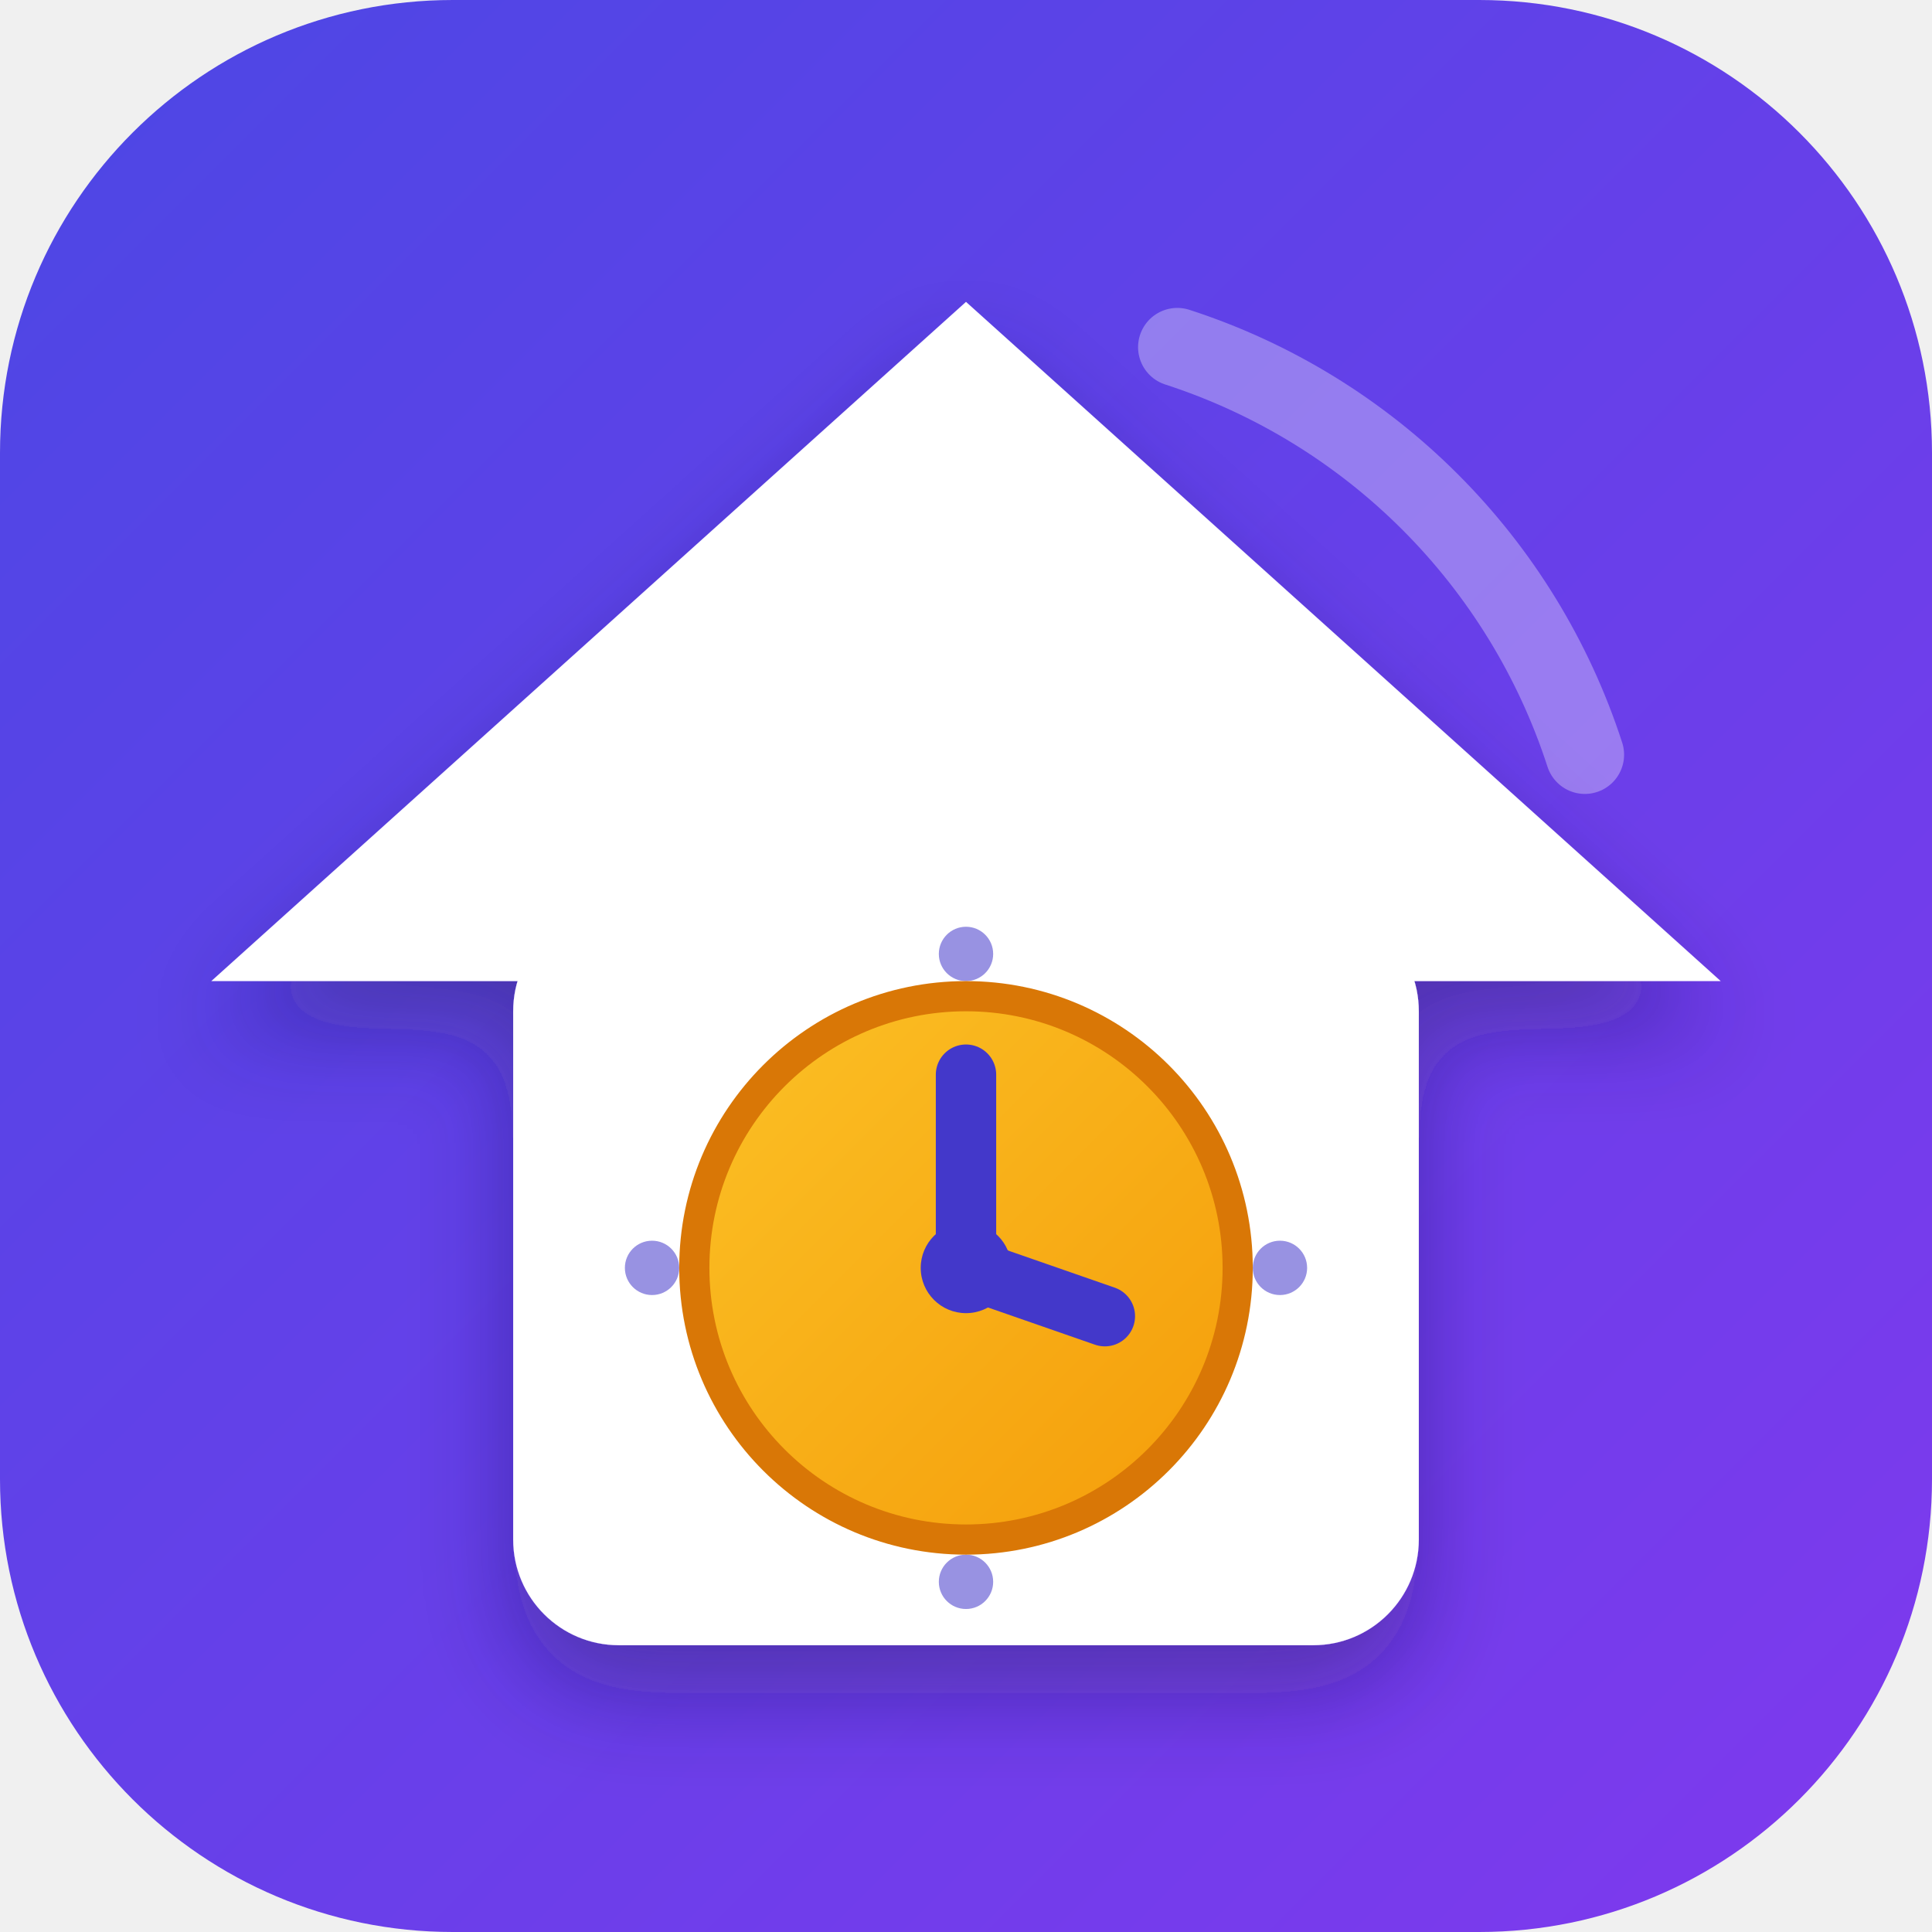
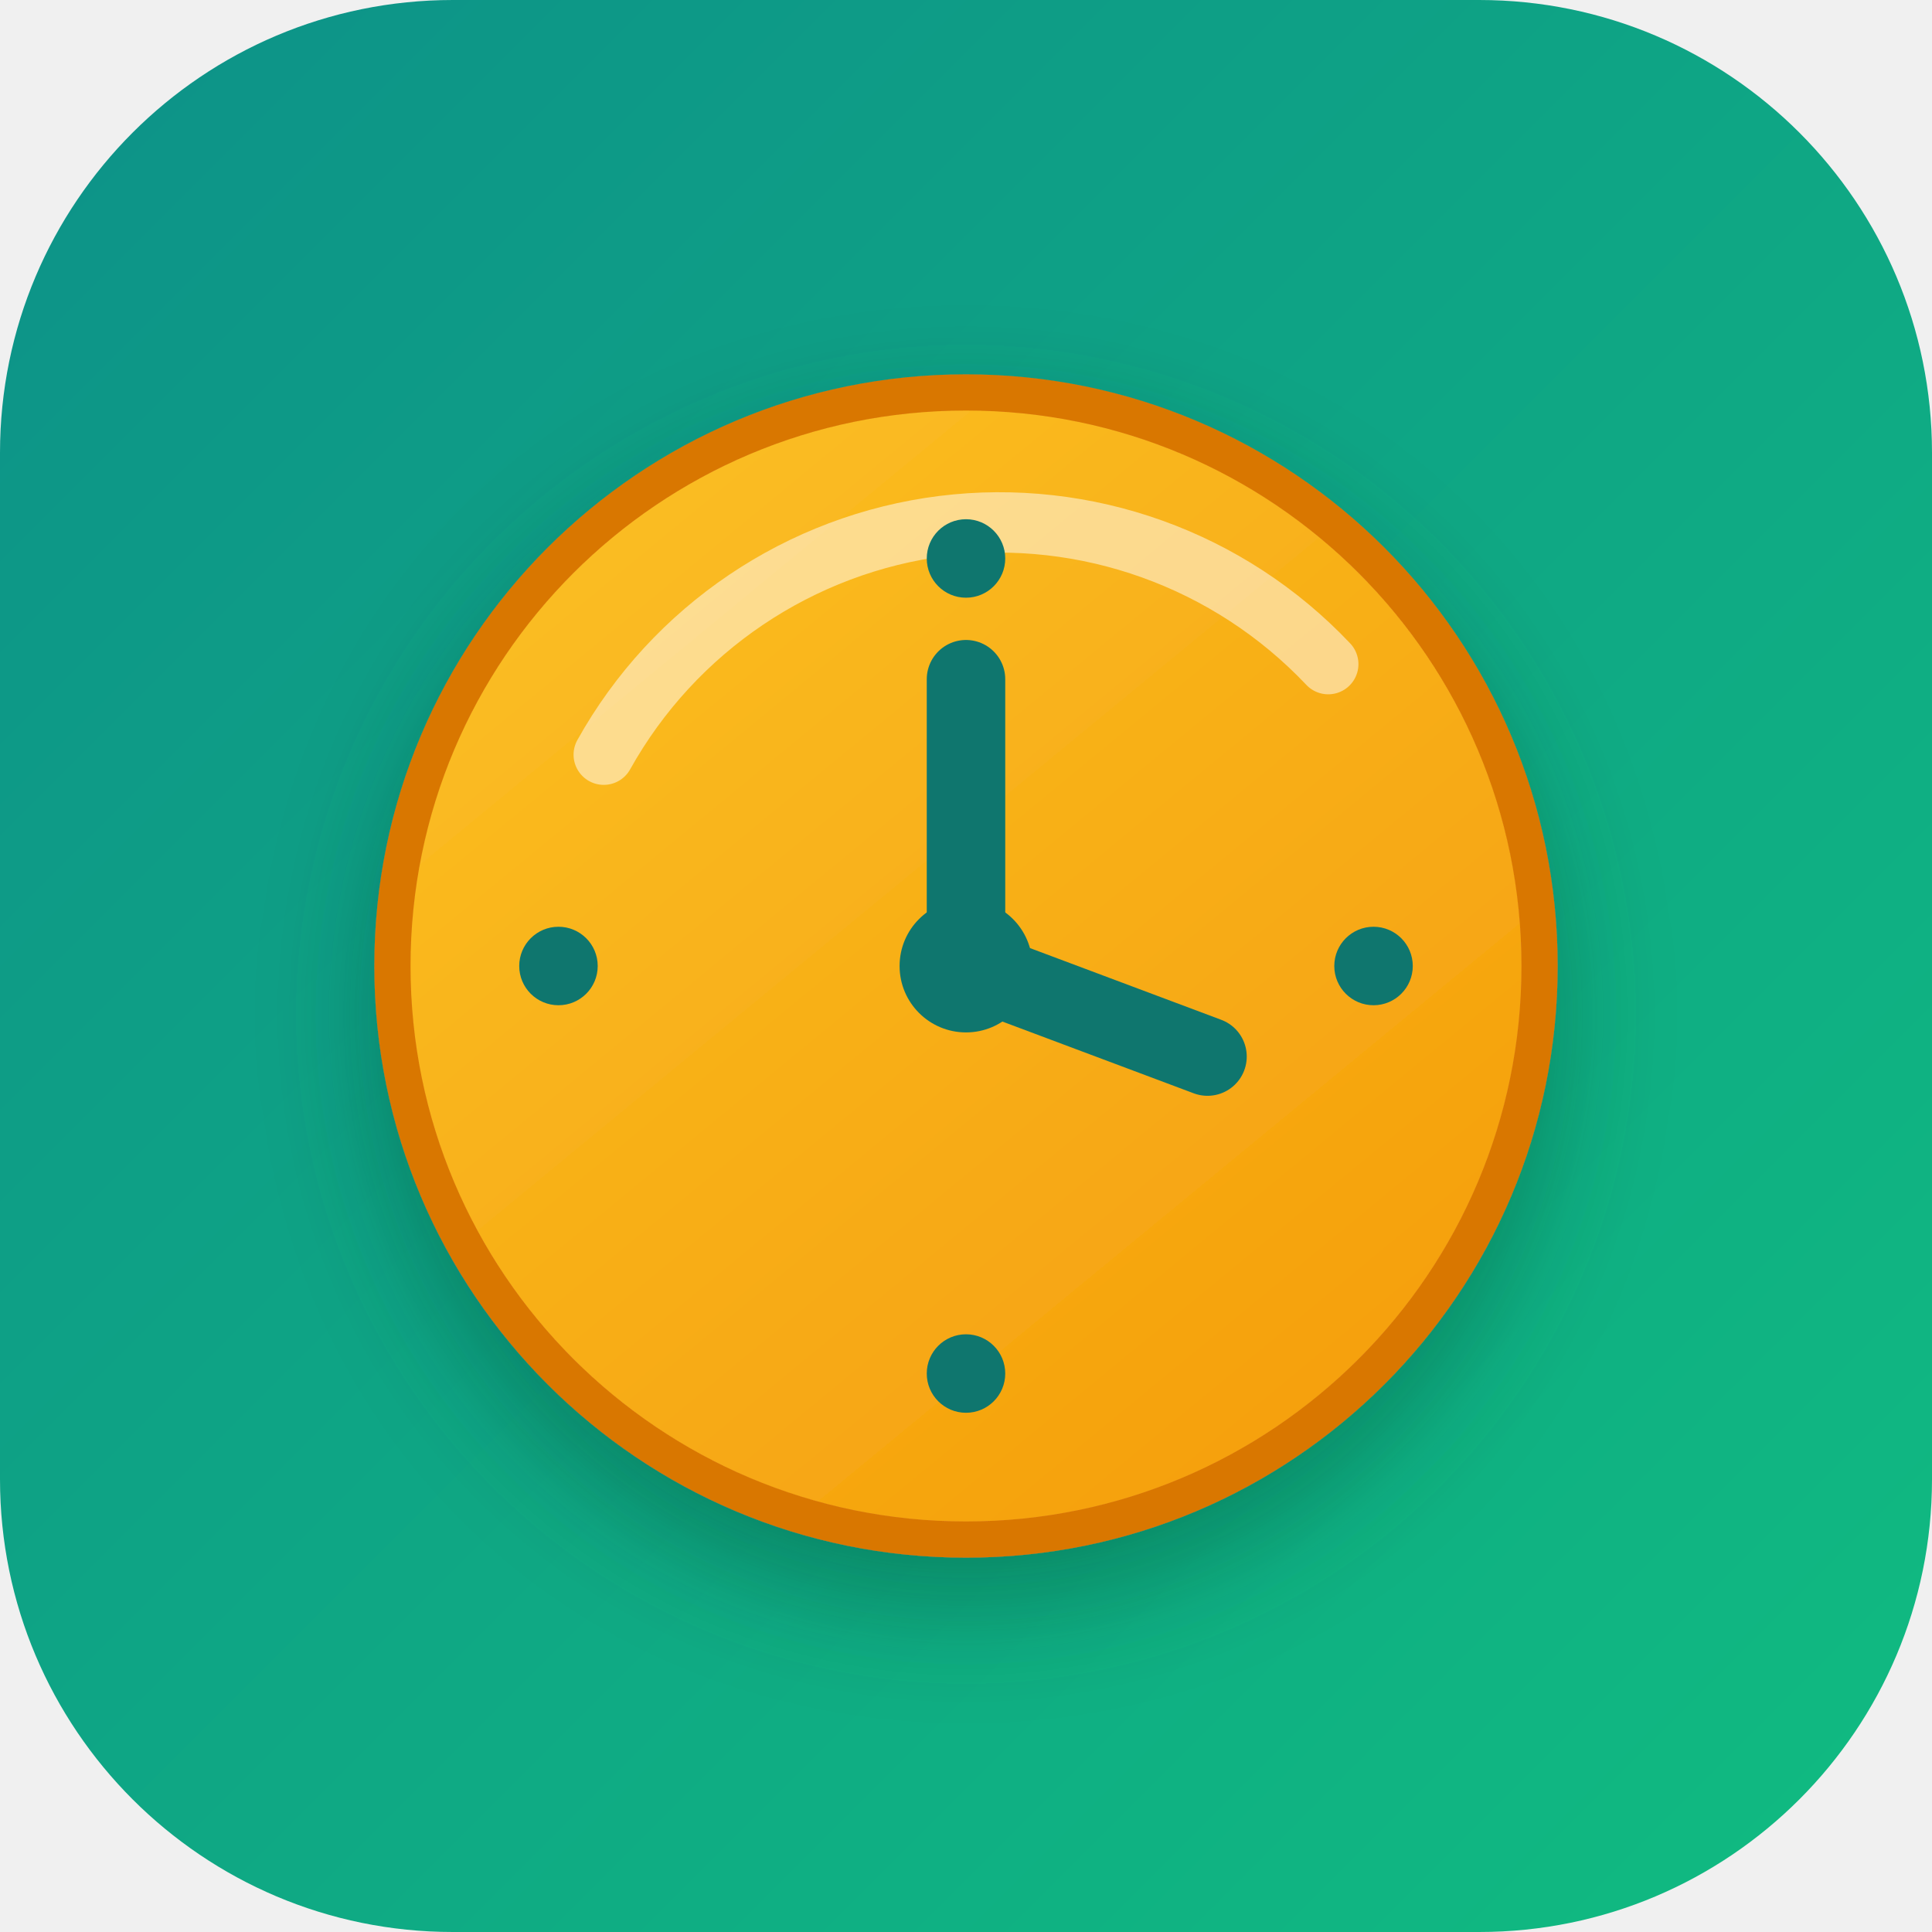
<svg xmlns="http://www.w3.org/2000/svg" width="64" height="64" viewBox="0 0 64 64" fill="none">
  <defs>
    <linearGradient id="tile" x1="4" y1="4" x2="60" y2="60" gradientUnits="userSpaceOnUse">
-       <stop offset="0" stop-color="#4f46e5" />
-       <stop offset="1" stop-color="#7c3aed" />
+       <stop offset="0" stop-color="#0d9488" />
+       <stop offset="1" stop-color="#10b981" />
    </linearGradient>
-     <linearGradient id="coin" x1="24" y1="34" x2="40" y2="50" gradientUnits="userSpaceOnUse">
+     <linearGradient id="coin" x1="18" y1="15" x2="46" y2="49" gradientUnits="userSpaceOnUse">
      <stop offset="0" stop-color="#fbbf24" />
      <stop offset="1" stop-color="#f59e0b" />
    </linearGradient>
-     <filter id="soft" x="-25%" y="-25%" width="150%" height="150%">
-       <feDropShadow dx="0" dy="1.6" stdDeviation="1.6" flood-color="#1e1b4b" flood-opacity="0.35" />
+     <filter id="soft" x="-30%" y="-30%" width="160%" height="160%">
+       <feDropShadow dx="0" dy="1.6" stdDeviation="1.8" flood-color="#064e3b" flood-opacity="0.4" />
    </filter>
  </defs>
  <rect width="64" height="64" rx="15" fill="url(#tile)" />
-   <path d="M39 11.5 A21 21 0 0 1 52.5 25" stroke="#ffffff" stroke-opacity="0.32" stroke-width="2.6" stroke-linecap="round" fill="none" />
  <g filter="url(#soft)">
-     <path d="M32 10 L57 32.5 H7 Z" fill="#ffffff" />
-     <rect x="17" y="30" width="30" height="24.5" rx="3.5" fill="#ffffff" />
+     <circle cx="32" cy="32" r="19" fill="url(#coin)" stroke="#d97706" stroke-width="1.2" />
  </g>
-   <g fill="#4338ca" opacity="0.55">
-     <circle cx="32" cy="31.6" r="0.9" />
-     <circle cx="42.4" cy="42" r="0.9" />
-     <circle cx="32" cy="52.4" r="0.9" />
-     <circle cx="21.6" cy="42" r="0.9" />
+   <path d="M20 25 A15 15 0 0 1 44 22" stroke="#ffffff" stroke-opacity="0.5" stroke-width="2" stroke-linecap="round" fill="none" />
+   <g fill="#0f766e">
+     <circle cx="32" cy="18.5" r="1.3" />
+     <circle cx="45.5" cy="32" r="1.3" />
+     <circle cx="32" cy="45.5" r="1.3" />
+     <circle cx="18.5" cy="32" r="1.3" />
  </g>
-   <circle cx="32" cy="42" r="9" fill="url(#coin)" stroke="#d97706" stroke-width="1" />
-   <g stroke="#4338ca" stroke-linecap="round" fill="none">
-     <path d="M32 42 V35.6" stroke-width="2" />
-     <path d="M32 42 L36.6 43.6" stroke-width="2" />
+   <g stroke="#0f766e" stroke-linecap="round" fill="none">
+     <path d="M32 32 V22.5" stroke-width="2.6" />
+     <path d="M32 32 L40 35" stroke-width="2.6" />
  </g>
-   <circle cx="32" cy="42" r="1.5" fill="#4338ca" />
+   <circle cx="32" cy="32" r="2.2" fill="#0f766e" />
</svg>
